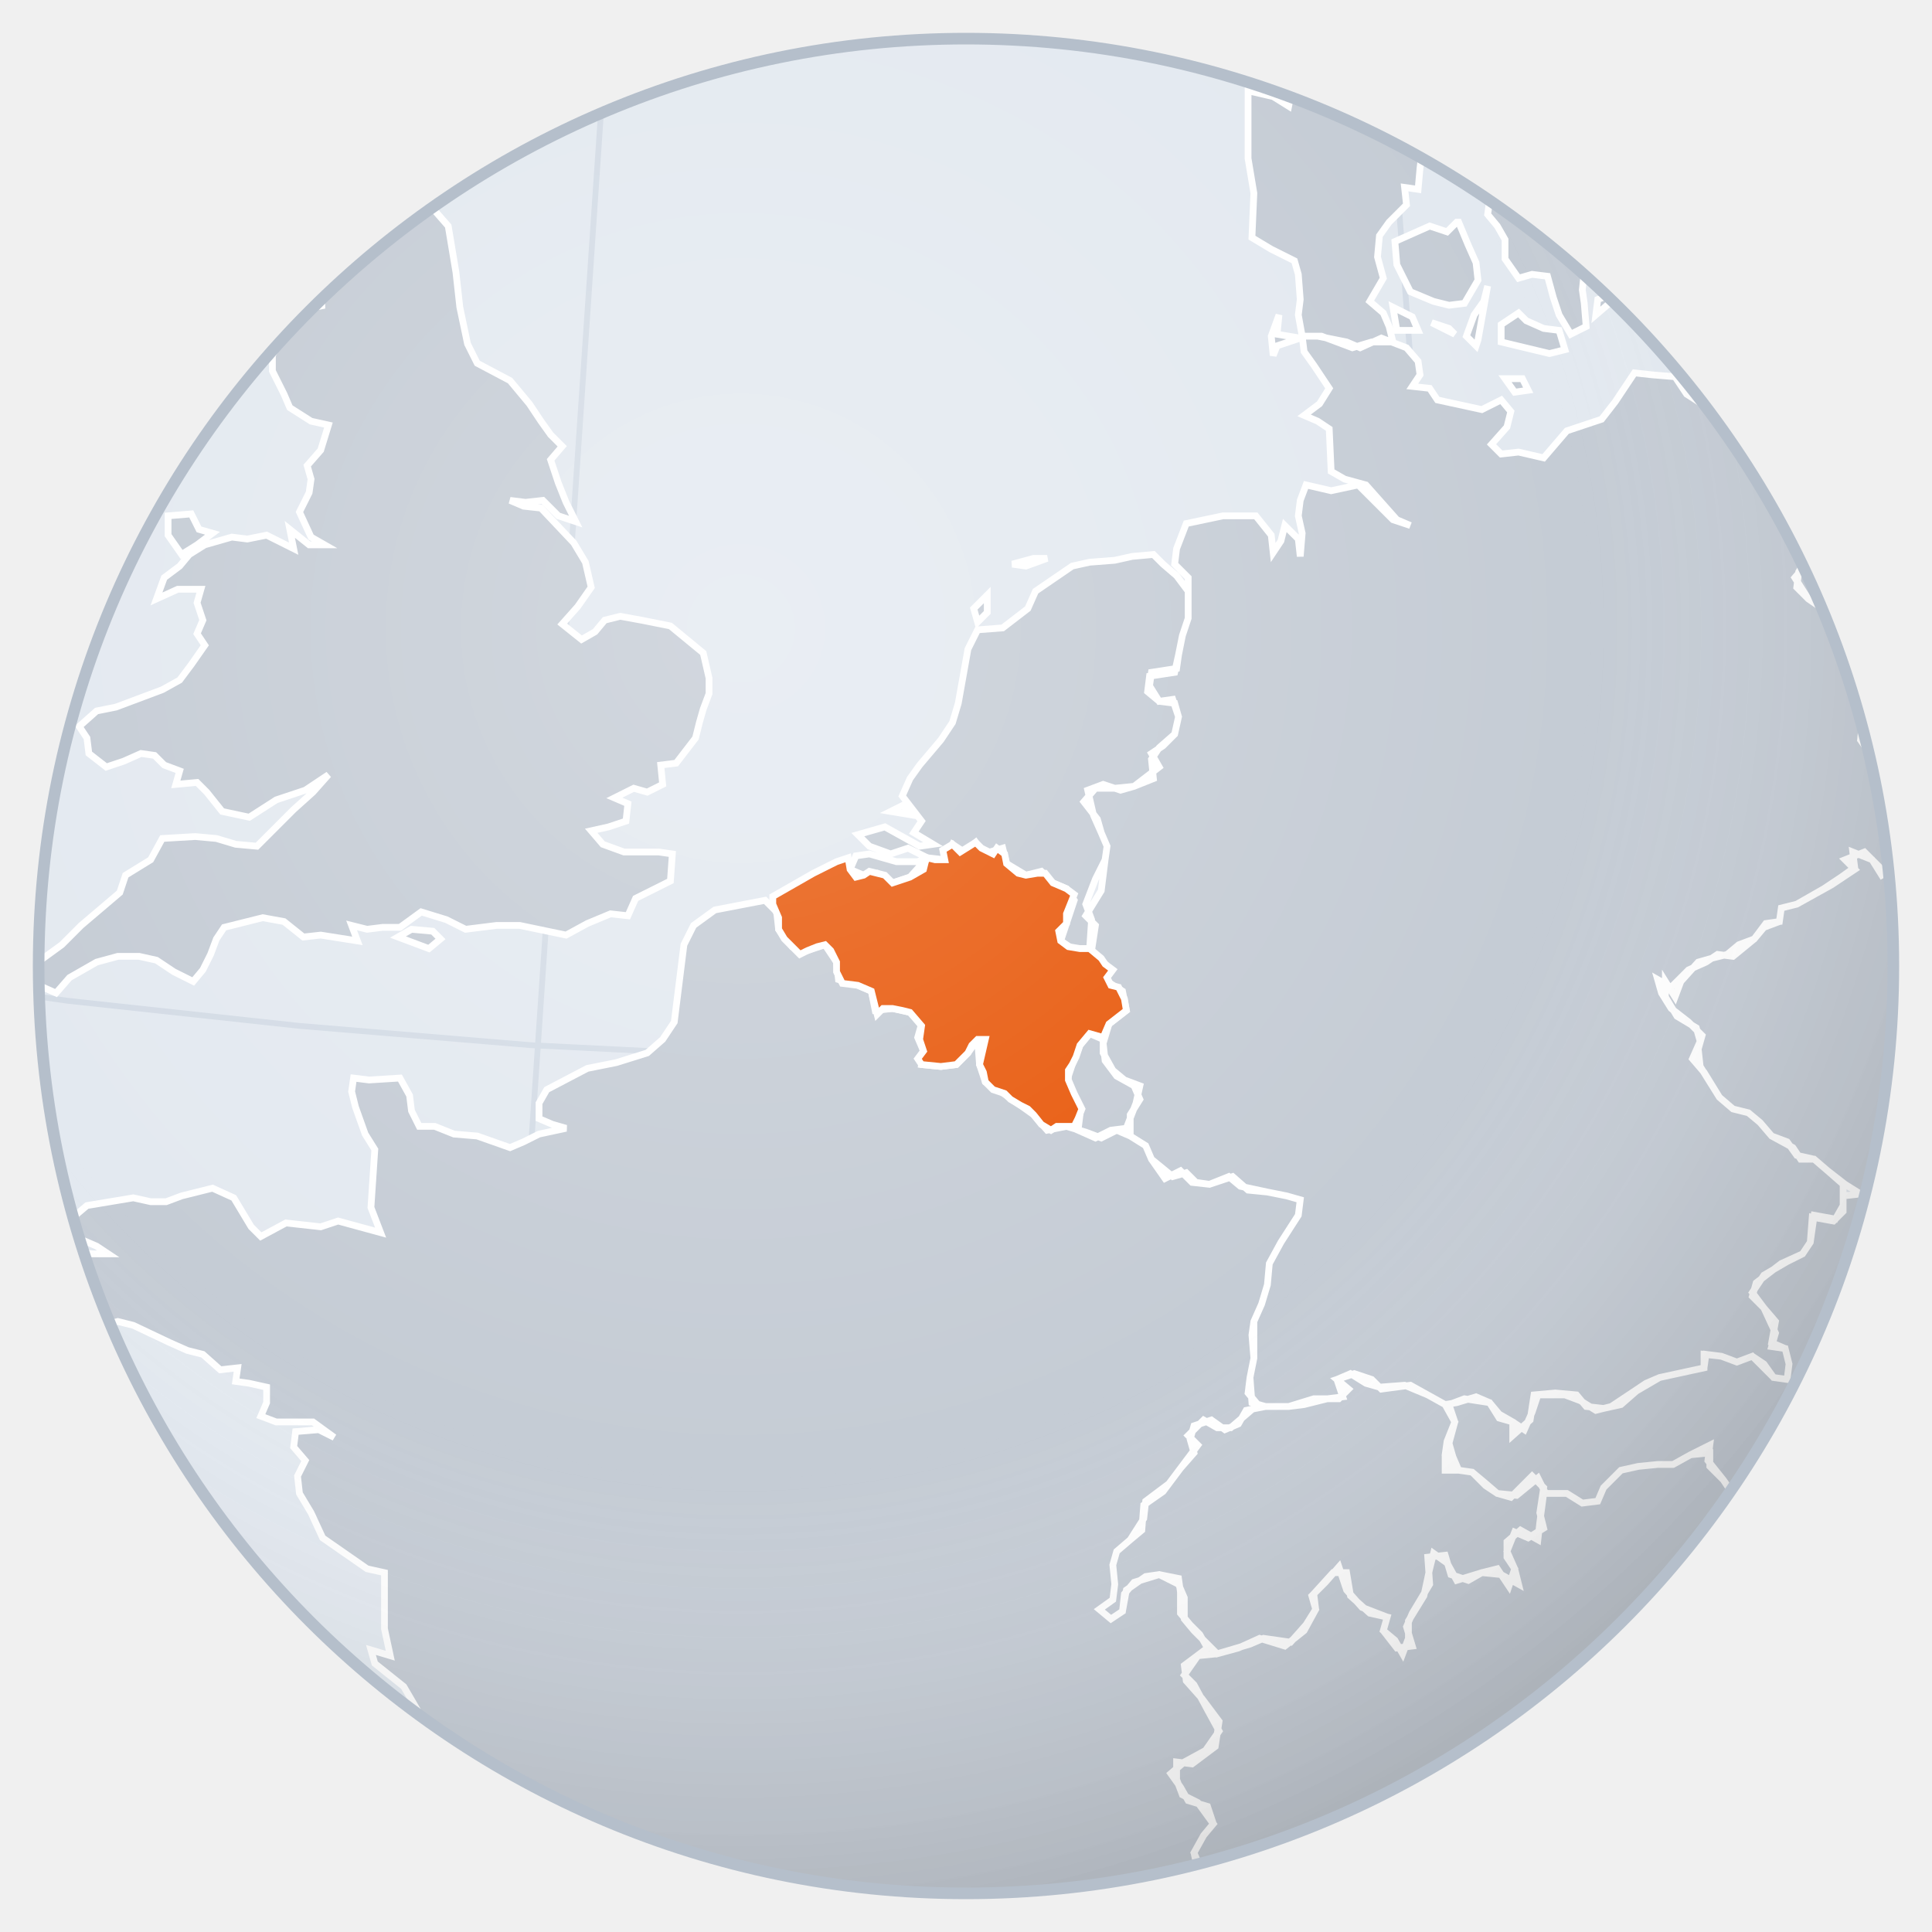
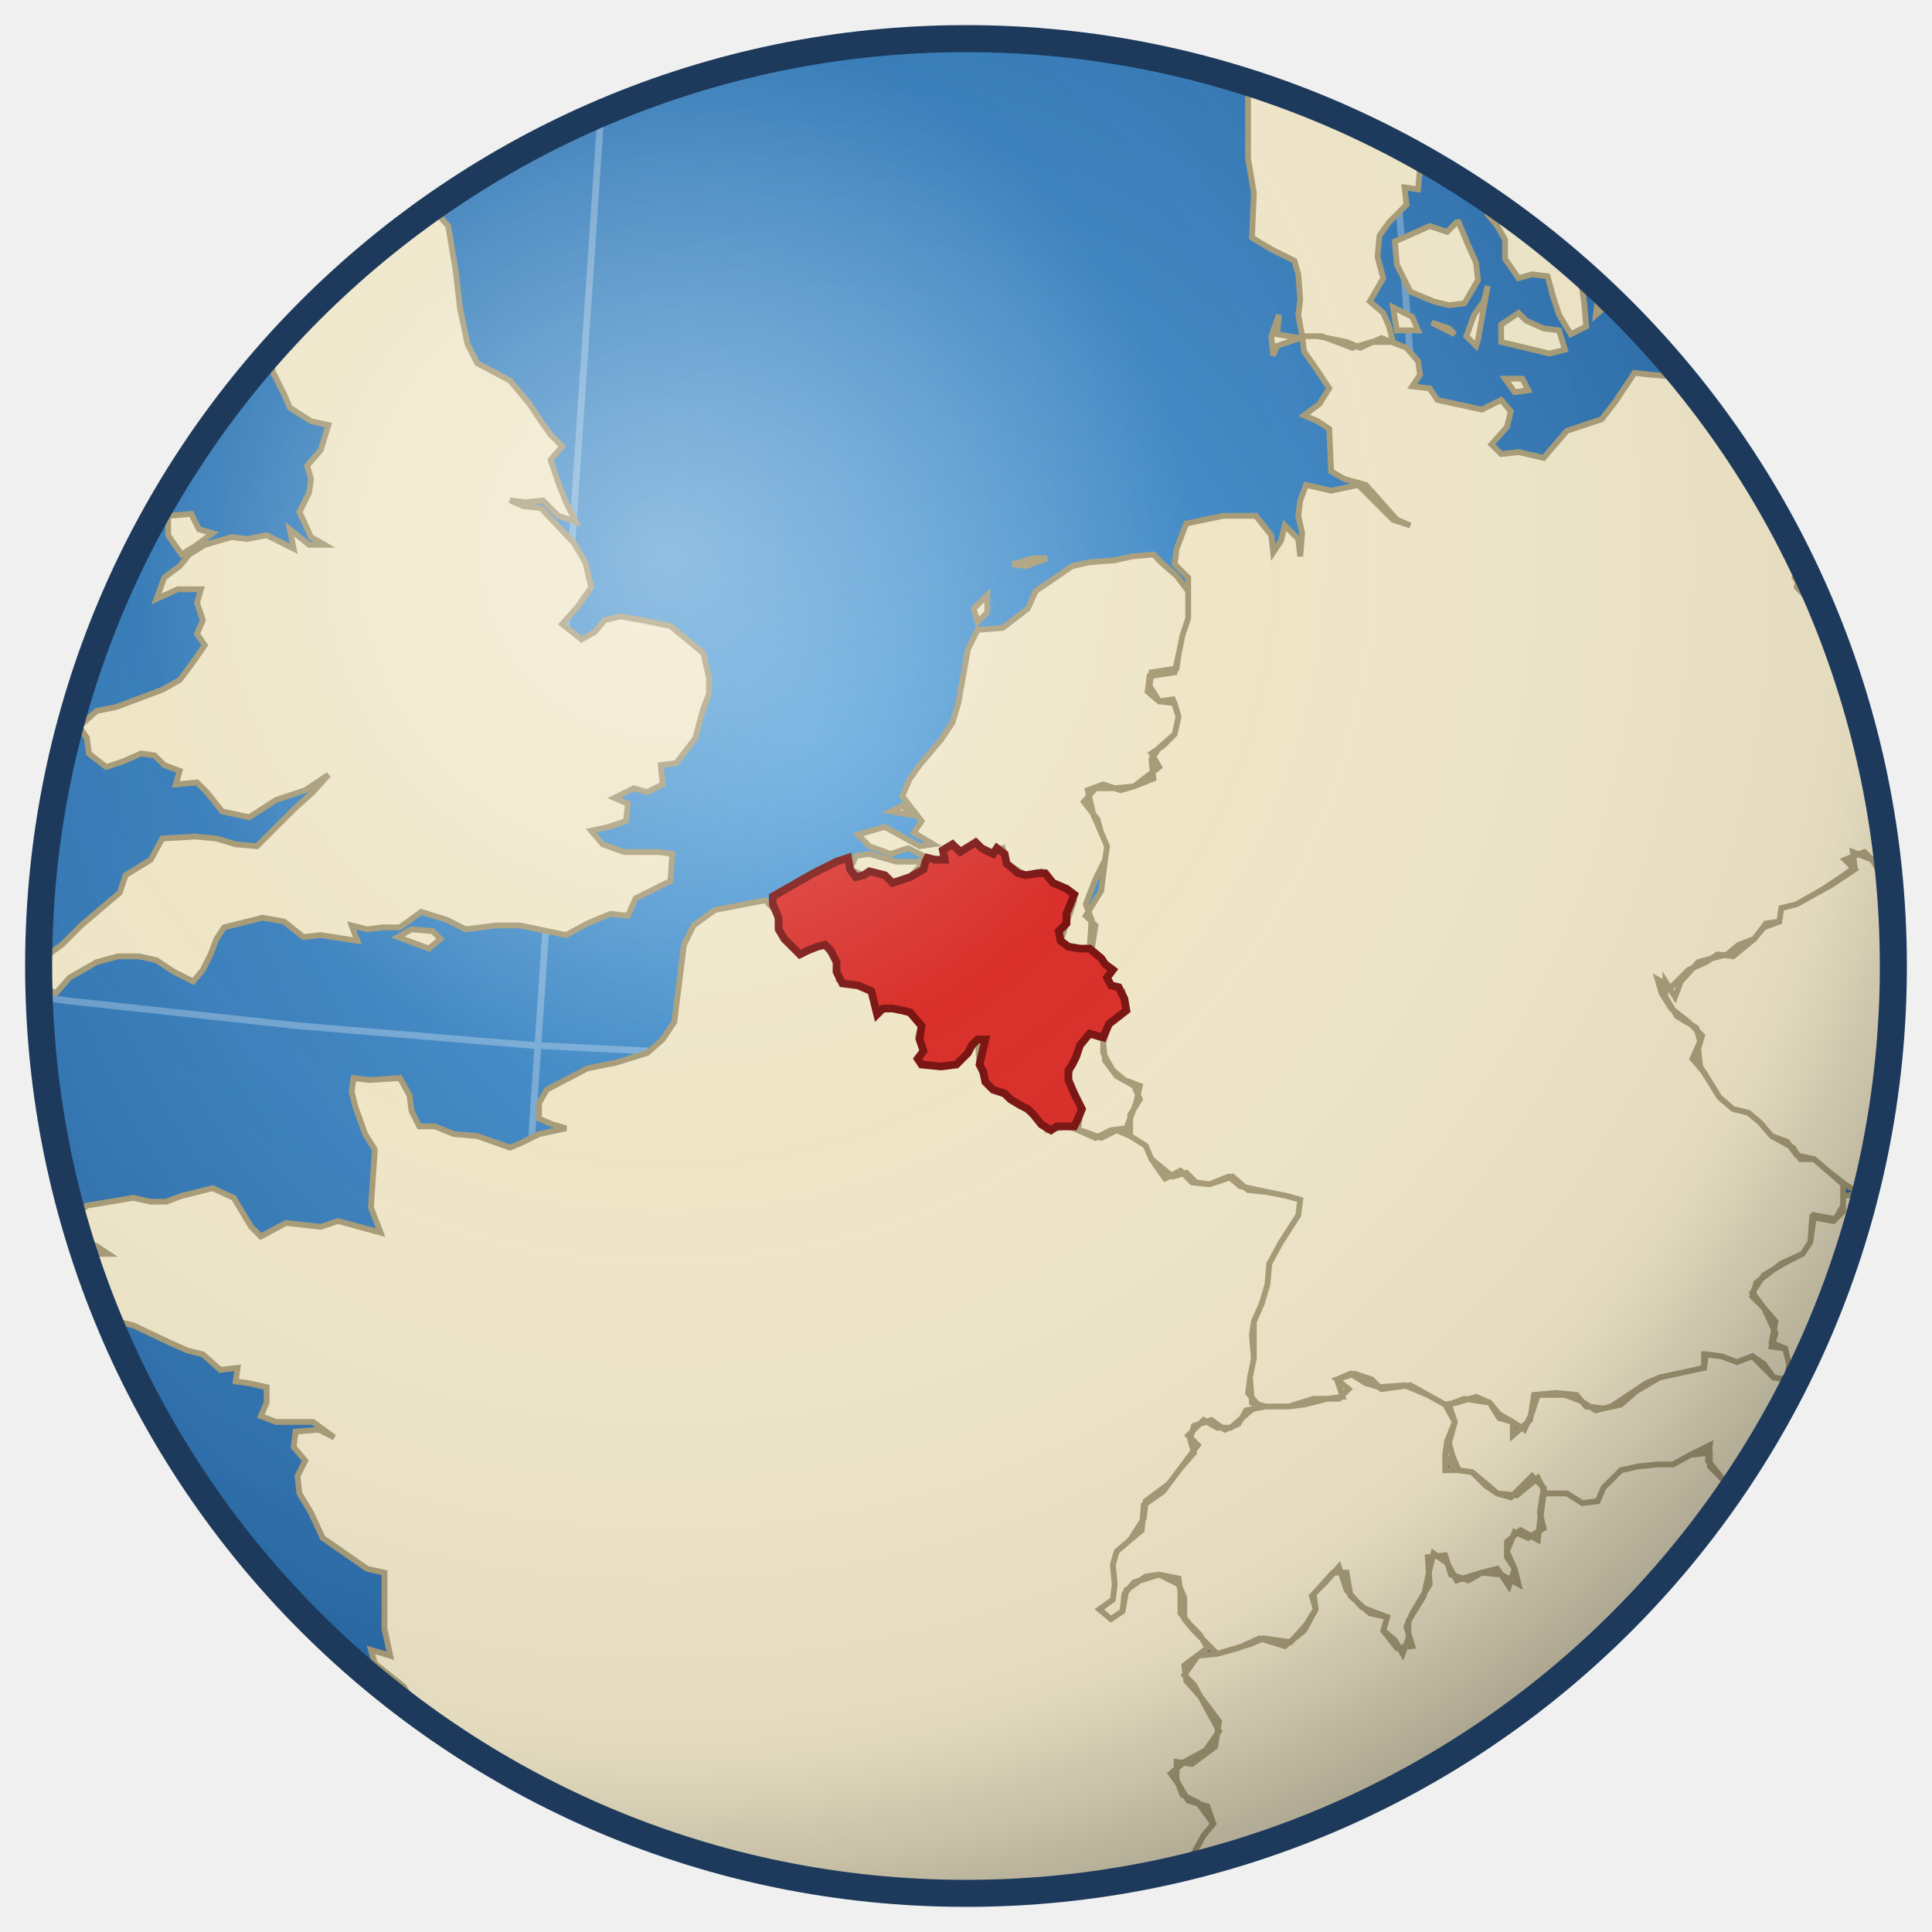
<svg xmlns="http://www.w3.org/2000/svg" viewBox="0 0 100 100">
-   <style>.o{fill:#e3e9f0}.l{fill:#c5ccd5;stroke:#fff;stroke-width:.35}.g{fill:none;stroke:#d3dbe5;stroke-width:.3}.t{fill:#e8590c;stroke:#fff;stroke-width:.35}.m{fill:none;stroke:#e8590c;stroke-width:1.6}.r{fill:none;stroke:#b5bfcb;stroke-width:.6}@media(prefers-color-scheme:dark){.o{fill:#283141}.l{fill:#4b5567;stroke:#283141}.g{stroke:#323c4e}.t{fill:#ff922b;stroke:#283141}.m{stroke:#ff922b}.r{stroke:#4b5567}}</style>
+   <style>.l{fill:#efe6c8;stroke:#a89c78;stroke-width:.3}.g{fill:none;stroke:#fff;stroke-opacity:.28;stroke-width:.35}.t{fill:#d9302b;stroke:#7a1512;stroke-width:.4}.mh{fill:none;stroke:#fff;stroke-width:3.2}.m{fill:none;stroke:#d9302b;stroke-width:1.8}.r{fill:none;stroke:#1d3a5c;stroke-width:1.4}</style>
  <defs>
    <clipPath id="c">
      <circle cx="50" cy="50" r="48" />
    </clipPath>
-     <radialGradient id="s" cx="38%" cy="32%" r="75%">
-       <stop offset="0" stop-color="#fff" stop-opacity=".22" />
-       <stop offset=".6" stop-color="#fff" stop-opacity="0" />
-       <stop offset="1" stop-color="#000" stop-opacity=".18" />
+     <radialGradient id="o" cx="42%" cy="38%" r="65%">
+       <stop offset="0" stop-color="#5aa4dc" />
+       <stop offset="1" stop-color="#21609e" />
+     </radialGradient>
+     <radialGradient id="s" cx="34%" cy="28%" r="80%">
+       <stop offset="0" stop-color="#fff" stop-opacity=".38" />
+       <stop offset=".35" stop-color="#fff" stop-opacity="0" />
+       <stop offset=".8" stop-color="#000" stop-opacity=".05" />
+       <stop offset="1" stop-color="#000" stop-opacity=".35" />
    </radialGradient>
  </defs>
  <g clip-path="url(#c)">
-     <circle class="o" cx="50" cy="50" r="48" />
+     <circle cx="50" cy="50" r="48" fill="url(#o)" />
    <path class="g" d="M24.9 100L25.3 91.7L31.5 0M79 100L78.5 91.4L71.6 0M0 51.3L3.5 51.8L15.5 53.1L27.5 54.1L39.6 54.7L51.7 54.8L63.8 54.6L75.9 53.9L87.9 52.8L99.9 51.3" />
    <path class="l" d="M10.2 20.8L9.2 21.7L8.5 21.5L9 20.4L10 19.4L10.6 20.2ZM22.5 0L21.6 1.8L20.8 2.8L20.4 3.4L20 4L19.2 4.5L18 4.6L17.3 5L18.7 5.1L19.6 5.7L19 6.6L18.1 6.5L17.2 7.3L16.4 7.6L15 7.2L17.6 8.3L18.6 7.8L19.5 7.9L21.4 9L21.8 9.8L22.5 10.9L23.2 11.7L23.6 14.1L23.8 15.9L24.2 17.8L24.7 18.8L26.4 19.7L27.4 20.9L28 21.8L28.5 22.5L29.1 23.1L28.5 23.8L28.9 25L29.3 26L29.8 27L28.9 26.7L28.1 25.9L27.2 26L26.4 25.9L27.1 26.2L28 26.3L29.7 28.1L30.3 29.1L30.6 30.4L29.9 31.4L29.1 32.3L30.1 33.1L30.8 32.7L31.3 32.1L32.1 31.9L33.2 32.1L34.7 32.4L36.4 33.8L36.7 35.1L36.7 35.9L36.4 36.7L36.2 37.4L36 38.2L35 39.5L34.2 39.6L34.3 40.6L33.5 41L32.8 40.8L31.8 41.3L32.5 41.6L32.4 42.5L31.5 42.8L30.6 43L31.2 43.7L32.3 44.1L34.1 44.1L34.8 44.2L34.7 45.6L32.9 46.5L32.5 47.4L31.6 47.3L30.4 47.8L29.3 48.4L26.9 47.9L25.7 47.9L24.1 48.1L23.1 47.6L21.8 47.2L20.7 48L19.8 48L19 48.1L18.2 47.9L18.5 48.7L16.6 48.4L15.7 48.5L14.7 47.7L13.6 47.5L11.6 48L11.2 48.6L10.9 49.4L10.5 50.2L10 50.8L9 50.3L8.1 49.7L7.2 49.5L6.1 49.5L5 49.8L3.6 50.6L2.9 51.4L2 51L0.9 50.8L0.9 49.9L2.1 49.7L3.2 48.9L3.7 48.4L4.2 47.9L6.2 46.2L6.5 45.3L7.8 44.5L8.4 43.4L10.1 43.3L11.2 43.4L12.2 43.7L13.3 43.8L14.7 42.4L15.2 41.9L16.2 41L17 40.1L15.8 40.9L14.3 41.4L12.9 42.3L11.5 42L10.7 41L10.2 40.5L9.1 40.6L9.3 39.9L8.5 39.6L8 39.1L7.3 39L6.4 39.4L5.5 39.7L4.6 39L4.5 38.2L4.1 37.6L5 36.8L6 36.6L7.6 36L8.4 35.7L9.3 35.2L9.9 34.4L10.6 33.4L10.2 32.8L10.5 32.1L10.2 31.2L10.4 30.5L9.2 30.5L8.1 31L8.5 29.9L9.3 29.3L9.8 28.7L10.6 28.2L12 27.8L12.8 27.9L13.8 27.7L15.2 28.4L15 27.4L16 28.2L16.8 28.2L16.1 27.8L15.5 26.5L16 25.5L16.1 24.8L15.9 24.1L16.6 23.3L17 22L16.1 21.8L15 21.1L14.7 20.4L14.1 19.2L14.1 18.4L14.8 16.9L15.8 16L16.8 15.8L15.1 15.5L14.1 15.9L13.3 16.2L12.7 16.6L11.8 16.4L10.8 16.3L9.8 16.2L9.1 15.7L8.5 16.8L8.1 16.2L7.8 15.4L7.7 14.5L8.8 13.3L9.8 11.9L10.4 10.9L10.3 10.1L9.7 9.3L9.9 8L11.2 7.7L10.2 6.7L10.5 5.9L9.9 6.8L9.1 7L8.5 7.7L8.5 6.9L8.9 6L9.8 5.3L8.4 6.2L7.8 6.8L7.8 8.1L6.5 11.2L5.7 11.5L5.8 10.7L6.3 9.4L6.7 8.7L7.2 8.2L7 6.2L7.6 4.8L7.9 4.1L8.5 3L8.9 2.2L9.5 1.3L7.8 2.5L6.9 2.5L6.3 2L6.3 1.3L6.8 0.7L7.5 0.3L22.5 0ZM10.3 27.4L11 27.6L10.2 28.2L9.4 28.7L8.7 27.7L8.7 26.7L9.9 26.6ZM8.5 11L7.8 10.9L7.5 9.6L7.9 9L8.5 9.4L8.6 10.1ZM6.7 4L5 4.2L4.4 3.8L5.4 2.7L4.7 2.1L5.4 1.5L6 1.9L6.6 2.6ZM4.8 6.9L4.8 7.8L4.8 8.7L3.9 9.2L3.8 8.3L3 8.4L3.2 7.6L3.7 7.1L4.4 7ZM5.3 7.8L5.1 6.9L5.7 6.1L6.3 5.7L6.2 6.5ZM0 12.5L0.4 11.9L1.5 12L2.5 11.8L3.5 12.1L4.2 12.8L4.3 13.6L4.7 14.6L5.2 15.4L4.4 16.3L5.6 16.6L5.9 17.5L5.8 18.3L5.4 17.5L5 18.7L5.1 19.5L4.1 19.7L3.5 20.7L2.6 20.8L1.9 20.4L0.8 20.5L0.5 19.7L0 12.5ZM22.8 48.6L22.2 49.1L20.6 48.5L21.3 48.1L22.4 48.2ZM74.8 72.7L75.3 73.6L74.9 74.6L74.8 75.3L74.8 76.1L75.5 76.1L76.2 76.2L76.8 76.7L77.5 77.3L78.2 77.5L79.3 76.4L79.9 77L79.7 78.3L79.9 79.1L79.1 79.6L78.4 79.3L78 80.3L78.4 81.2L78.6 82L77.7 81.5L76.7 81.4L76 81.8L75.1 81.5L74.8 80.5L73.9 80.6L74 82L73.1 83.5L72.8 84.2L73.1 85.2L72.3 85.3L71.6 84.4L71.8 83.7L70.9 83.5L69.9 82.6L69.7 81.4L69 81.4L68 82.5L68.1 83.3L67.6 84.1L66.8 85L65.4 84.8L64.7 85.1L63 85.6L62.4 85L61.8 84.4L61.3 83.8L61.3 82.7L61 82L60 81.5L59.3 81.6L58.3 82.3L58.1 83.4L57.5 83.8L56.9 83.3L57.6 82.8L57.7 82L57.6 81L57.8 80.3L58.5 79.7L59.1 79.2L59.2 77.9L60.2 77.2L61.1 76L61.8 75.2L61.6 74.5L61.8 73.8L62.7 73.5L63.4 74L64.1 73.7L64.5 73L65.5 72.8L66.7 72.8L67.5 72.7L68.7 72.4L69.5 72.3L69.2 71.4L69.9 71.1L70.7 71.6L71.4 71.8L72.7 71.7L73.9 72.2ZM99.7 0L99.4 3.5L98.6 2.1L98.8 0L99.7 0ZM98.2 0L97.7 1.5L97.6 2.2L97.3 4.3L96.7 5.2L95.8 4.8L94.6 5.3L93.4 5.3L92.3 5.5L92.4 6.5L91.5 6.5L91 7.1L90.5 7.8L90.4 9.1L90.8 9.7L91.2 10.5L90.6 11.6L89 11.5L87.1 12.4L85.1 12.1L85.3 11.2L85.3 10L85 9.1L84.5 8.6L83.3 6.8L82.9 6L83.7 6L83.7 5.2L83.3 4.5L84.1 4.4L84.1 3.1L83.3 2.9L82.6 1.7L81.9 1.2L81.2 0L98.2 0ZM100 85.6L99.2 85.5L98.6 86.2L97.2 86L97.7 85.1L98.5 84.8L97.5 83.8L96.8 83.5L96.8 82.4L96.1 82.3L96.4 81.5L96.8 80.9L96 80.6L95.3 80.3L95.8 79.4L96.5 78.7L97 78.2L98 78.2L98.9 78.3L99.8 78.4L100 85.6ZM100 44L98.8 43.7L98.9 44.4L98.5 45L98.5 43.8L98.7 42L98.2 41.1L97 40.1L97 39.3L96.3 38.3L96.4 37.3L96.5 36.3L96.2 35.5L96.1 34.7L95.5 34.3L95.4 33.4L95.5 32.7L94.9 31.9L93.6 31L93 30.4L93.1 29.6L93.8 28.5L93.9 27.8L93 25.2L92.7 24.1L93.7 24.2L93.9 23.1L93 22.9L92.3 22.9L93 22.4L94.4 21.5L96.7 20.3L99.2 19L99.9 18.8L100 44ZM56.4 49.1L55.5 49.1L54.9 48.7L55.2 47.8L55.6 46.6L55.2 46L54.5 45.7L53.9 45.1L53.1 45.3L52.1 44.7L51.9 43.9L50.9 44.2L50.5 43.6L49.9 44.1L49.3 43.7L48.9 44.5L48 44.4L47 43.9L46.1 44.2L45 43.8L44.4 43.2L45.8 42.8L47.6 43.8L48.3 43.7L47.3 43.1L47.7 42.5L46.7 41.2L47.1 40.3L47.6 39.6L48.7 38.3L49.3 37.4L49.6 36.4L50.1 33.6L50.6 32.6L51.9 32.5L53.2 31.5L53.6 30.6L55.5 29.3L56.4 29.1L57.7 29L58.6 28.8L59.7 28.7L60.2 29.2L60.9 29.8L61.5 30.6L61.5 32L61.2 32.9L61 33.9L60.9 34.6L59.6 34.8L59.5 35.5L60 36.3L60.7 36.2L61 37.1L60.8 38L60.2 38.6L59.6 39L60 39.7L58.7 40.7L58 40.9L57.1 40.6L56.3 40.9L56.6 42.2L57 43.1L57.3 43.8L57.2 44.5L56.7 45.5L56.2 46.8L56.5 47.6ZM48 44.4L47.1 45.4L46.2 45.7L45.4 45.2L44.7 45.3L44 45L44.3 44.3L45 44.2L46.4 44.6L47.5 44.6ZM53.1 29.3L52.4 29.2L53.5 28.9L54.2 28.9ZM51.1 31.7L50.6 32.2L50.4 31.5L51.1 30.8ZM46.7 41.7L47.3 42.2L46.1 42ZM57.1 53.8L57.1 54.5L57.6 55.4L58.2 55.9L59 56.2L58.8 57.1L58.3 58.4L57.5 58.5L56.7 58.9L55.8 58.5L55.9 57.7L55.6 56.8L55.2 56L55.5 55.1L55.9 54.1L56.4 53.5L57.1 53.8ZM75.3 76.1L74.8 75.3L74.9 74.6L75.2 75.4ZM80.4 100L80 99.2L79.2 98.7L77.5 98.2L75 96.8L73.1 96.2L72.2 96.2L71 96.8L69.7 98.4L68.7 100L65.9 100L66.3 99.4L66.3 98.7L64.7 98.7L63.5 98.2L62.5 97.6L62 96.8L61.8 95.9L62.3 95L62.8 94.4L62.5 93.5L61.5 93.2L61.1 92.5L60.6 91.8L61.3 91.2L62.4 90.6L63.1 89.6L62.5 88.5L61.8 87.2L61.3 86.7L62 85.7L63 85.6L64.1 85.3L65.2 84.8L66.5 85.2L67.5 84.4L68.1 83.3L67.9 82.6L68.6 81.9L69.3 81.1L69.7 82.3L70.5 83.2L71.8 83.7L71.6 84.4L72.2 84.9L72.6 85.6L72.9 84.8L72.9 83.9L73.7 82.6L74 81.2L74.2 80.4L74.9 80.9L75.4 81.8L76.7 81.4L77.5 81.2L78.1 82.1L78.4 81.2L78 80.6L78 79.8L78.7 79.2L79.6 79.7L79.7 78.8L79.9 77.3L81.1 77.3L81.9 77.8L82.7 77.7L83 77L83.9 76.1L84.8 75.9L85.8 75.8L86.6 75.8L87.5 75.3L88.5 74.8L88.4 75.6L89.2 76.6L89.6 77.2L90.4 77.7L91.5 77.8L94 78.1L95 78.1L95.7 78L96.8 78.2L96.2 79L95.4 79.9L95.5 80.6L96.3 80.7L96.4 81.5L96.1 82.3L96.8 82.4L96.7 83.4L97.5 83.8L98.2 84.4L98 85.1L97 83.8L96.3 84.4L94.9 84.1L94.5 84.7L94 85.2L92.7 86L92 86.5L91 86.8L91.5 86.1L90.6 86.6L90.2 87.6L90.1 88.6L91.1 90L91.9 90.5L91.7 91.4L90.9 91.6L90.6 92.4L91.1 94.6L91.7 96.1L92.3 96.7L93.5 97.6L94.7 98L97 99.6L98.2 100L80.4 100ZM0 19.3L0.3 20.2L1.3 20.5L2.2 20.5L1.6 21.2L1.6 22L1.8 23L1.8 23.8L1.9 24.9L1.8 25.7L1.7 26.4L1.8 27.5L1.8 29.3L1.2 30.1L0.7 31.1L0.5 32L0 32.6L0 19.3ZM74.8 72.7L73.9 72.2L73 71.7L71.5 71.9L71 71.4L70.1 71.1L69.2 71.4L69.8 71.9L69.3 72.4L68 72.4L66.7 72.8L65.5 72.8L64.8 72.6L64.7 71.3L64.9 70.3L64.9 69.6L64.9 68.4L65.3 67.5L65.6 66.5L65.7 65.4L66.3 64.3L67.2 62.9L67.3 62.1L66.6 61.9L65.6 61.7L64.6 61.6L63.8 60.9L62.6 61.3L61.9 61.2L61.4 60.7L60.7 60.9L59.6 60L59.3 59.3L58.5 58.8L58.5 57.7L59 56.9L58.7 56.2L57.8 55.7L57.2 54.9L57.1 54L57.4 53L58.3 52.3L58.1 51.3L57.3 50.8L57.2 49.9L56.5 49.2L56.7 47.9L56.2 47.4L57 46.1L57.2 44.5L57.3 43.8L57 43.1L56.8 42.4L56.1 41.5L56.7 40.8L57.7 40.8L58.7 40.7L59.7 40.3L59.6 39.3L60 38.7L60.8 38L61 37.1L60.8 36.4L60 36.3L59.4 35.8L59.5 35L60.8 34.8L61 33.9L61.2 32.9L61.5 32L61.5 30.6L61.5 29.9L60.8 29.2L60.9 28.4L61.4 27.1L63.3 26.7L65 26.7L65.8 27.7L65.9 28.6L66.3 28L66.5 27.2L67.2 27.9L67.3 28.8L67.4 27.6L67.2 26.7L67.3 25.9L67.6 25.1L68.9 25.4L70.3 25.1L72.1 26.9L73 27.2L72.3 26.9L70.7 25.1L69.6 24.8L68.9 24.4L68.8 22.2L68.2 21.8L67.5 21.5L68.3 20.9L68.8 20.1L68 18.9L67.5 18.2L67.4 17.4L68.2 17.4L69.7 17.7L70.4 18L71.5 17.5L72.8 18L73.4 18.7L73.5 19.4L73.1 20L74 20.1L74.4 20.7L76.7 21.2L77.7 20.7L78.2 21.3L78 22.1L77.2 23L77.7 23.5L78.6 23.4L79.9 23.7L81.1 22.3L82.9 21.7L83.6 20.8L84.6 19.3L85.5 19.4L86.7 19.5L87.3 20.4L88.7 21.3L89.9 21.1L90.5 22L90.8 23.2L91.6 23.8L92.6 23.9L92.9 24.7L93.8 27.2L93.8 28.5L93.5 29.2L92.9 29.9L93.6 31L94.9 31.9L95.5 32.7L95.4 33.4L95.5 34.3L96.1 34.7L96.2 35.5L96.5 36.3L96.4 37.3L96.3 38.3L96.9 39.1L97 40L97.9 40.5L98.7 42L98.6 43.2L98.1 44.9L97.4 45.3L96.9 44.5L95.9 44.1L96 44.9L95.3 45.4L94.4 46L93 46.8L92.2 47L92.1 47.7L91.4 47.8L90.8 48.6L90 48.9L89.4 49.4L88.6 49.6L87.9 49.8L87 50.8L86.7 51.6L86.2 50.8L86.2 51.6L86.8 52.6L87.8 53.2L88 53.9L87.6 54.8L88.2 55.5L89 56.8L89.7 57.4L90.5 57.6L91.1 58.1L91.7 58.8L92.5 59.1L93 59.8L93.9 60L94.6 60.6L95.4 61.3L95.4 62.4L95 63.1L93.9 62.9L93.7 64.3L93.3 64.9L92.5 65.3L91.3 66L90.7 66.9L91.3 67.7L91.9 68.4L91.7 69.5L92.4 69.8L92.6 70.6L92.5 71.4L91.8 71.3L91.2 70.7L90.7 70.2L89.9 70.5L89.1 70.2L88.3 70.1L88.2 70.8L85.9 71.3L85.2 71.6L84.3 72.2L83.4 72.8L82.6 73L81.8 72.5L81 72.2L79.6 72.2L79.3 73.1L78.9 74L78.3 73.6L77.6 73.4L77.1 72.6L76.4 72.3L75.4 72.6ZM89.6 19.4L89.7 20.1L88.7 19.8L88.5 20.5L87.4 20.1L87.2 18.7L87.4 17.7L88.1 17.2L89.1 18L89 18.8ZM92.2 22.3L91.6 23.1L90.9 22.6L90.7 21.9L90.4 21.2L91.4 21.8ZM79.1 20.2L78.4 20.3L77.9 19.6L78.8 19.6ZM65.9 18.4L65.8 17.4L66.2 16.3L66.1 17.3L67.3 17.5L66.1 17.9ZM17.1 100L17.6 98.5L18.4 94.5L18.9 93.8L19 93L18.6 93.6L19 90L19.3 88.7L19.8 87.3L20.5 87.9L21.1 88.5L21.6 90.7L22.3 91.5L21.9 90.8L21.6 88.5L20.9 87.3L19.4 86.1L19.2 85.4L20.2 85.7L19.9 84.3L19.9 82.2L19.9 81.4L19 81.2L16.7 79.6L16.1 78.3L15.5 77.3L15.4 76.4L15.8 75.6L15.2 74.9L15.3 74.1L16.5 74L17.3 74.4L16.2 73.6L14.3 73.6L13.5 73.3L13.8 72.6L13.8 71.8L12.9 71.6L12.2 71.5L12.3 70.8L11.4 70.9L10.5 70.1L9.7 69.9L8.8 69.5L6.9 68.6L6.1 68.4L5.3 68.6L4.6 68L4.4 67.3L3.2 66.6L4.1 66.3L4.8 66.2L4.6 65.5L3.9 64.8L4.8 64.9L5.6 64.9L5 64.5L4.3 64.2L3.3 64.2L3.2 63.5L4.5 62.4L6.9 62L7.8 62.2L8.6 62.2L9.4 61.9L11 61.5L12.1 62L13 63.5L13.5 64L14.8 63.3L16.6 63.5L17.5 63.2L19.7 63.8L19.2 62.5L19.4 59.5L18.9 58.7L18.4 57.3L18.2 56.5L18.3 55.8L19.1 55.9L20.7 55.8L21.2 56.7L21.3 57.5L21.7 58.3L22.5 58.3L23.5 58.7L24.7 58.8L26.4 59.4L27.1 59.1L27.9 58.7L29.3 58.4L28.6 58.2L27.9 57.9L27.9 57.1L28.3 56.4L30.4 55.3L31.9 55L33.5 54.5L34.3 53.8L34.9 52.9L35.4 48.9L35.9 47.9L37 47.1L39.6 46.6L40.2 47.2L40.3 48.1L41 49L41.8 49.2L42.7 48.9L43.3 49.8L43.4 50.7L44.4 51L45.1 51.3L45.3 52.3L46.2 52.2L47.1 52.4L47.7 53L47.5 53.7L47.8 54.4L47.7 55.1L48.7 55.2L49.5 55.1L50.1 54.5L50.6 53.8L50.7 55.1L51 56L51.8 56.5L52.8 57.2L53.5 57.7L54.2 58.5L55.2 58.3L56.2 58.6L57 58.9L57.8 58.5L58.5 58.8L59.3 59.3L59.6 60L60.3 61L61.1 60.6L61.7 61.2L62.6 61.3L63.6 60.9L64.2 61.4L65.6 61.7L66.6 61.9L67.3 62.1L67.2 62.9L66.3 64.3L65.7 65.4L65.6 66.5L65.3 67.5L64.9 68.4L64.8 69.1L64.9 70.3L64.7 71.3L64.6 72.1L65.1 72.7L64.4 73.3L63.7 73.9L63 73.9L62.3 73.5L61.5 74.3L62 74.8L61.1 76L60.5 76.8L59.3 77.7L59.2 78.6L58.5 79.7L57.8 80.3L57.6 81L57.7 82L57.6 82.8L56.9 83.3L57.5 83.8L58.1 83.4L58.2 82.5L58.7 81.9L60 81.5L61 81.7L61.1 82.4L61.1 83.5L61.6 84.1L62.1 84.6L62.5 85.3L61.3 86.2L61.4 87L62.2 87.9L63.1 89.1L62.9 90.4L61.7 91.3L60.9 91.2L60.9 92.1L61.2 92.9L62 93.3L62.8 94.4L62.3 95L61.8 95.9L62.1 96.6L62.5 97.6L63.5 98.2L64.4 98.6L66 98.4L66.4 99L66 99.9L17.1 100ZM83.5 9.5L83.6 10.2L82.9 10.8L82.3 11.5L82.6 12.4L83.3 13.3L82 14.1L81.9 15L82 15.7L82.1 16.9L81.3 17.3L80.7 16.3L80.4 15.4L80.1 14.3L79.3 14.2L78.6 14.4L77.9 13.4L77.9 12.4L77.5 11.7L77 11.1L77.1 10.4L77.9 10.4L78.8 9.2L79.4 8.6L79.7 9.5L79.8 10.2L80.5 9.9L80.7 8.9L81 7.7L81.7 7.1L82.6 7.1L83.3 7.4L83.2 8.2ZM73.6 0L73.3 1.1L73.2 2.6L73.3 4.1L73.8 4.6L75.7 4.6L76.1 5.2L75.9 6.3L75 7.1L74.2 6.6L73.7 7.1L73.5 8.7L73.4 9.8L72.7 9.7L72.8 10.6L71.9 11.5L71.4 12.2L71.3 13.3L71.6 14.4L70.9 15.6L71.6 16.2L71.9 16.9L72.1 17.7L71 17.7L70 18L68.4 17.4L67.4 17.4L67.2 16.3L67.3 15.5L67.2 14.2L67 13.5L65.8 12.9L64.8 12.3L64.9 10L64.6 8.2L64.6 6.9L64.6 4.7L65.9 5L66.7 5.5L66.9 4.5L67.5 3.6L68.2 3.1L68.8 3.8L68.8 3L68.9 1.5L67.8 1.5L67.4 2.5L67.1 3.7L66.4 3.9L65.3 3.9L64.9 3.2L65.5 1.9L66.3 0.9L67 0.8L67.9 0.4L69 0.4L69.7 0L73.6 0ZM75.5 11.5L76 12.7L76.4 13.6L76.5 14.5L75.8 15.7L75 15.8L74.2 15.6L73 15.1L72.3 13.7L72.2 12.5L74 11.7L74.9 12L75.4 11.5ZM79 16.6L79.9 17L80.7 17.1L81 18.1L80.2 18.3L77.7 17.7L77.7 16.8L78.6 16.2ZM76.4 17.9L75.9 17.4L76.3 16.3L76.8 15.6L77 14.8L76.5 17.6ZM84.1 15.6L83.3 15.7L82.6 16.3L82.7 15.5L83.5 15.2ZM75.3 17.3L74.1 16.7L75 17ZM73.4 17.1L72.3 17.1L72.1 15.9L73.1 16.4ZM94.9 13.8L94 13.8L93.1 13.4L93.1 12.4L94.9 12.9ZM100 61.1L99.8 62L99.1 62L98.3 62.4L97.4 62.5L96.7 62.4L96.3 61.8L95.5 61.3L94.6 60.6L93.9 60L93.2 60L92.8 59.4L91.7 58.8L91.1 58.1L90.5 57.6L89.7 57.4L89 56.8L88.5 56L88 55.2L87.9 54.3L88.1 53.6L87.4 52.9L86.5 52.2L86 51.4L85.8 50.7L86.5 51.1L87.4 50.2L88.3 49.8L88.9 49.4L89.7 49.5L90.8 48.6L91.3 48L92.1 47.7L92.2 47L93 46.8L93.9 46.3L94.8 45.8L96 45L95.5 44.5L96.5 44.1L97.1 44.7L97.8 45.4L98.5 45L98.9 44.4L98.8 43.7L99.5 43.8L100 61.1ZM100 89.6L99.6 90.5L98.3 89.5L97.6 88.7L97.4 87.8L96.7 86L98.6 86.2L99.1 85.7L100 85.6L100 89.6ZM100 78.4L98.9 78.3L98 78.2L97 78.2L95.7 78L95 78.1L94 78.1L92.1 77.9L91 77.8L89.9 77.6L89.2 76.6L88.5 75.9L88.5 75.2L87.5 75.3L86.6 75.8L85.8 75.8L84.8 75.9L83.9 76.1L83 77L82.7 77.7L81.9 77.8L81.1 77.3L80 77.3L79.6 76.5L78.5 77.4L77.5 77.3L76.9 76.9L76.2 76.2L75.5 76.1L75.2 75.4L75 74.7L75.3 73.6L75 72.7L75.8 72.4L77.1 72.6L77.6 73.2L78.3 73.6L78.3 74.3L79.2 73.5L79.4 72.2L80.5 72.1L81.6 72.2L82.1 72.8L83 72.9L83.9 72.7L84.7 72L85.9 71.3L88.2 70.8L88.2 70.1L89.1 70.2L89.9 70.5L90.7 70.2L91.3 70.6L91.8 71.3L92.5 71.4L92.6 70.6L92.4 69.8L91.7 69.7L91.9 69L91.3 67.7L90.7 67.1L90.9 66.4L92.2 65.4L93.3 64.9L93.7 64.3L93.8 63L94.9 63.2L95.4 62.7L95.4 61.9L96.3 61.8L96.7 62.4L97.4 62.5L98.3 62.4L98.8 61.9L99.8 62L100 61.1L100 78.4Z" />
    <path class="t" d="M48 44.4L48.4 44.5L48.9 44.5L48.8 44L49.3 43.7L49.7 44.1L50.5 43.6L50.8 43.9L51.4 44.2L51.6 43.9L52 44.2L52.1 44.7L52.7 45.2L53.1 45.3L53.7 45.2L54.1 45.2L54.5 45.7L55.2 46L55.6 46.3L55.2 47.3L55.2 47.8L54.8 48.2L54.9 48.7L55.3 49L55.9 49.1L56.4 49.1L57 49.6L57.2 49.9L57.6 50.2L57.3 50.6L57.5 51L57.9 51.1L58.2 51.7L58.3 52.3L57.4 53L57.1 53.7L56.4 53.5L55.9 54.1L55.7 54.7L55.5 55.1L55.3 55.4L55.3 55.9L55.6 56.6L56 57.4L55.8 57.9L55.6 58.3L55.2 58.3L54.7 58.3L54.4 58.5L53.9 58.2L53.5 57.7L53.2 57.4L52.8 57.2L52.3 56.9L52 56.6L51.4 56.4L51 56L50.9 55.5L50.7 55.1L51 53.8L50.6 53.8L50.3 54.1L50.1 54.5L49.5 55.1L48.7 55.2L47.7 55.1L47.5 54.8L47.8 54.4L47.6 53.8L47.7 53.1L47.1 52.4L46.7 52.3L46.2 52.2L45.7 52.2L45.4 52.5L45.1 51.3L44.4 51L43.6 50.9L43.3 50.3L43.3 49.8L43 49.2L42.7 48.9L42.3 49L41.8 49.2L41.4 49.4L41 49L40.6 48.6L40.3 48.1L40.3 47.5L40 46.8L40 46.4L42.1 45.2L43.3 44.6L43.9 44.4L44 45L44.3 45.4L44.7 45.3L45 45.1L45.4 45.2L45.8 45.3L46.2 45.7L47.1 45.4L47.8 45L47.9 44.6Z" />
    <circle cx="50" cy="50" r="48" fill="url(#s)" />
  </g>
  <circle class="r" cx="50" cy="50" r="48" />
</svg>
